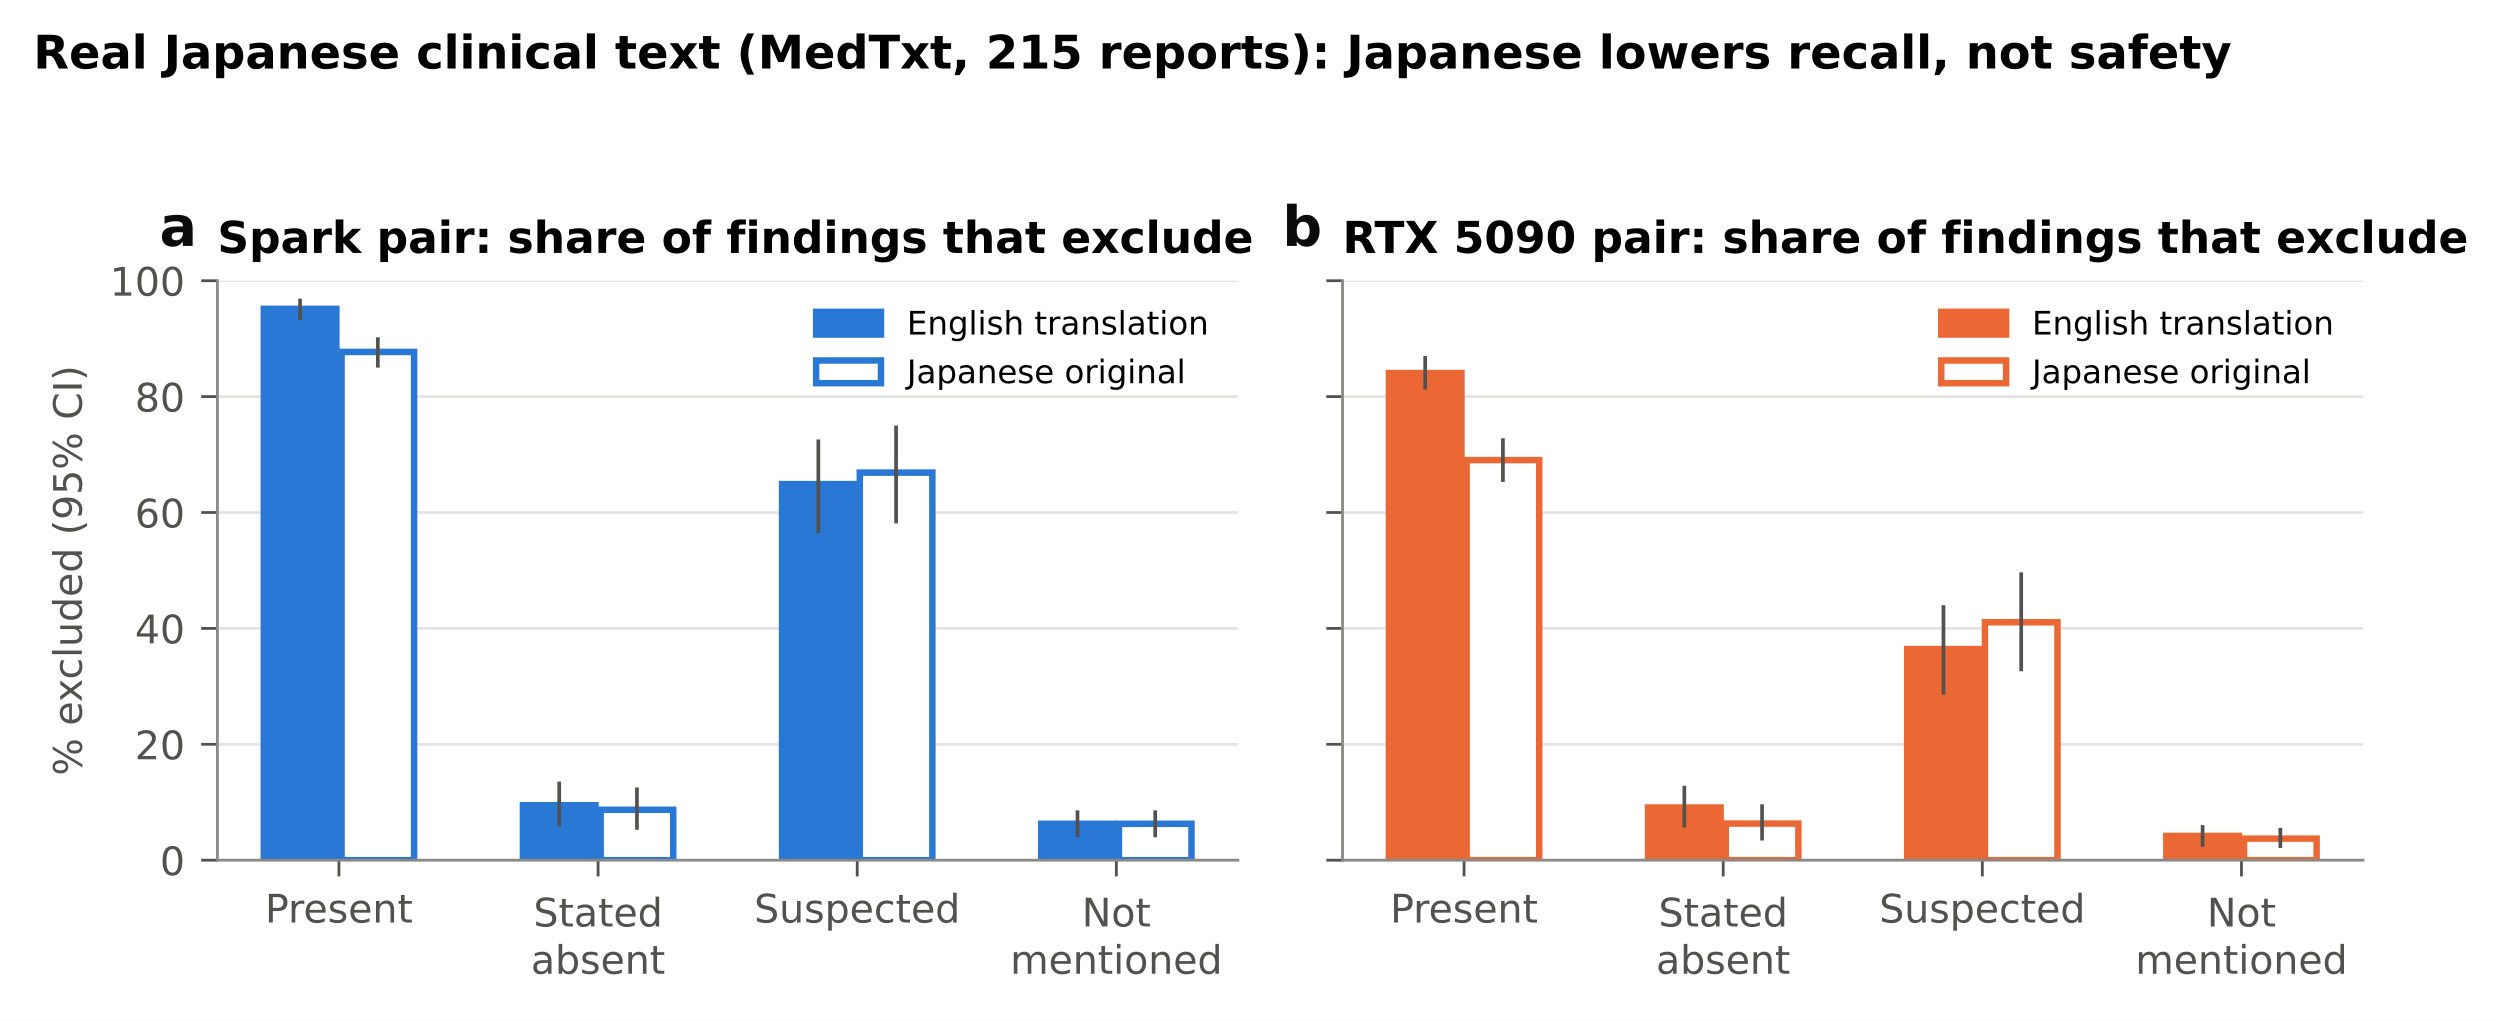
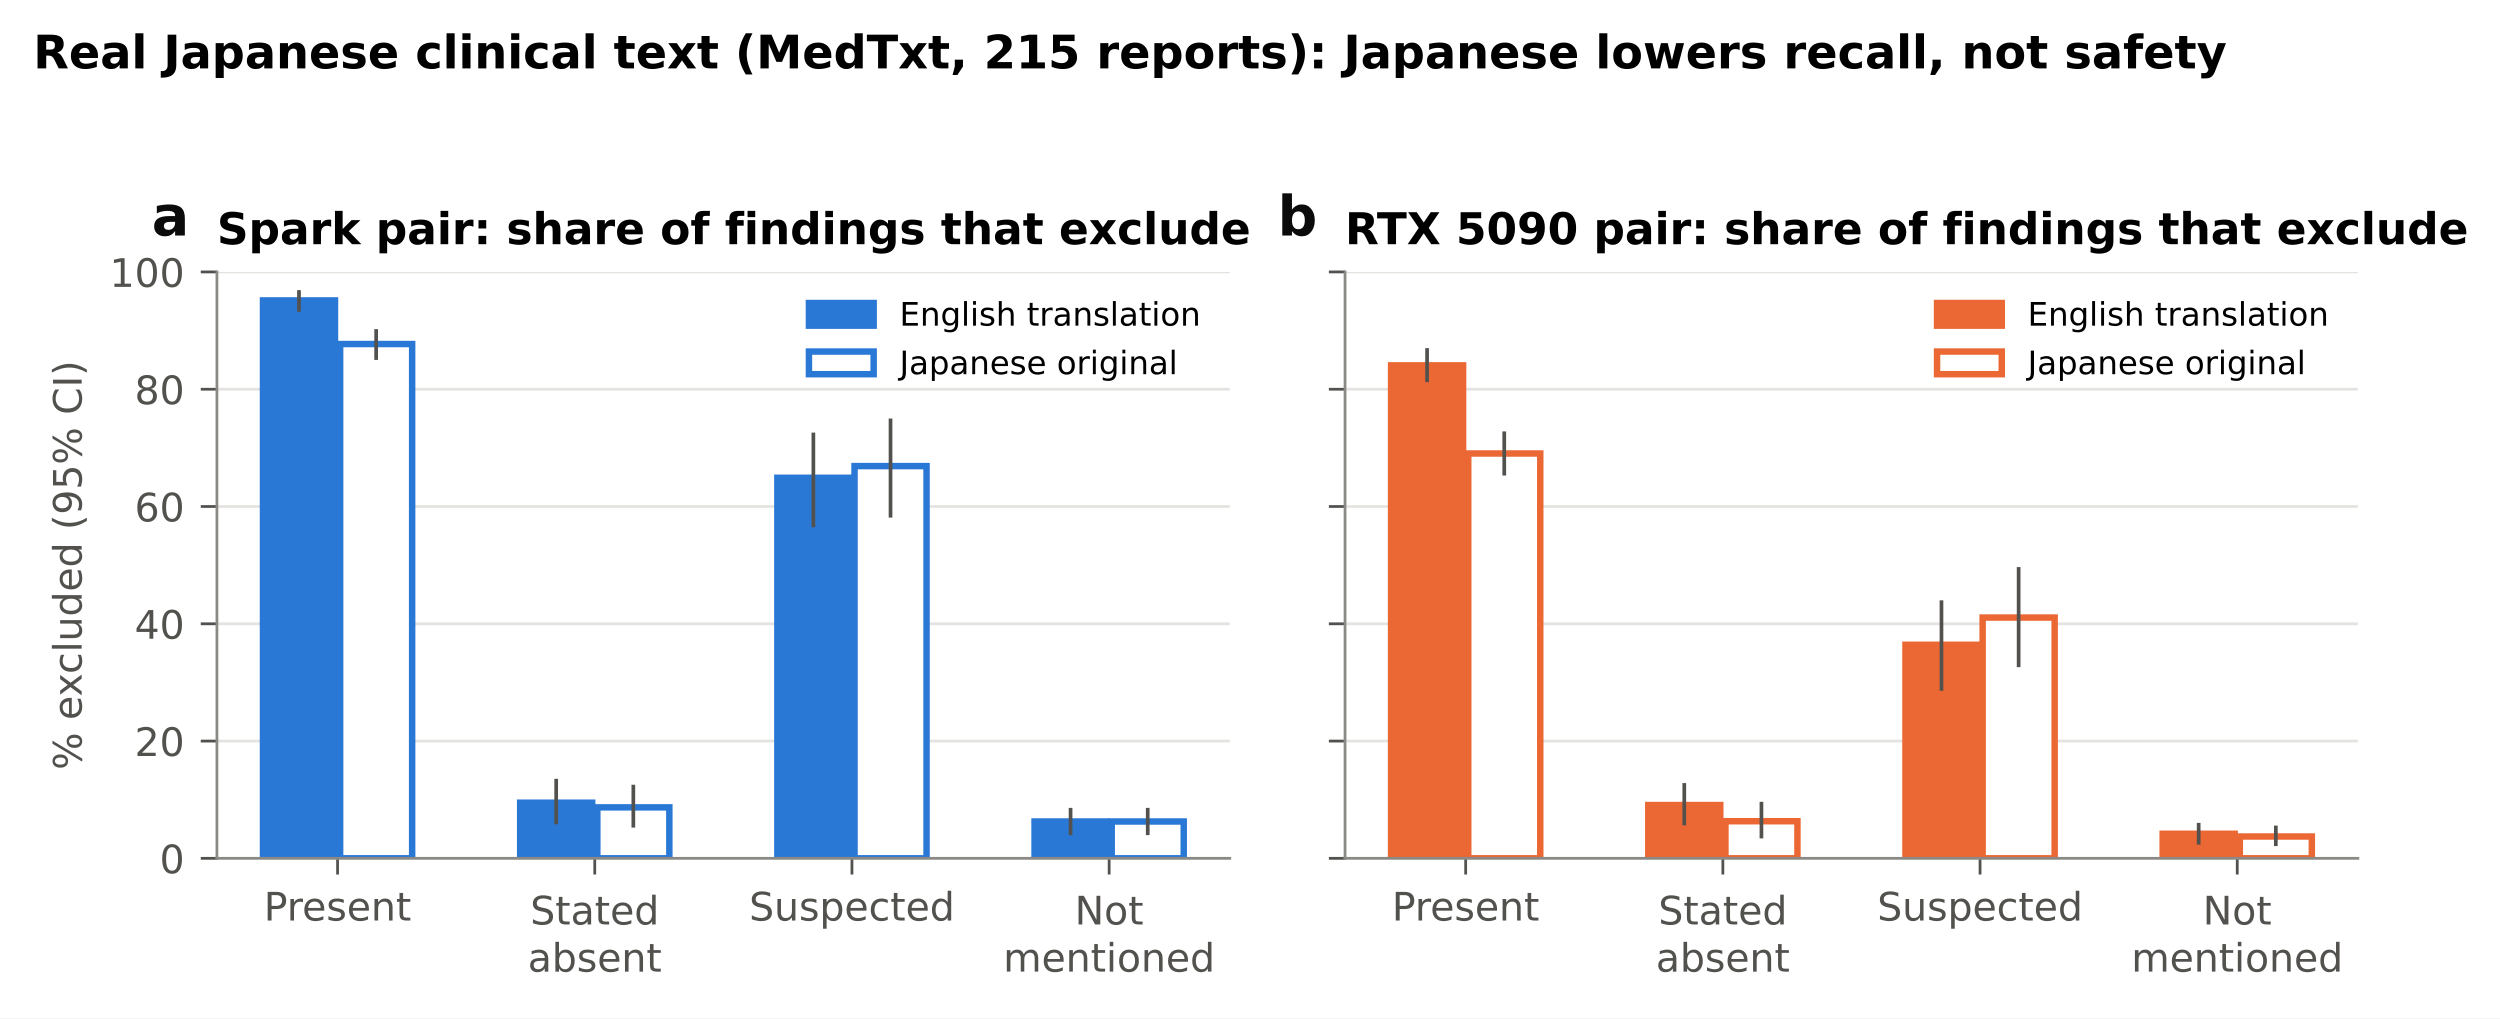
- <svg xmlns="http://www.w3.org/2000/svg" xmlns:xlink="http://www.w3.org/1999/xlink" width="539.646pt" height="220.285pt" viewBox="0 0 539.646 220.285" version="1.1">
+ <svg xmlns="http://www.w3.org/2000/svg" xmlns:xlink="http://www.w3.org/1999/xlink" width="540.82pt" height="220.285pt" viewBox="0 0 540.82 220.285" version="1.1">
  <defs>
    <style type="text/css">*{stroke-linejoin: round; stroke-linecap: butt}</style>
  </defs>
  <g id="figure_1">
    <g id="patch_1">
-       <path d="M 0 220.285  L 539.646 220.285  L 539.646 -0  L 0 -0  z " style="fill: #ffffff" />
+       <path d="M 0 220.285  L 540.82 220.285  L 540.82 -0  L 0 -0  z " style="fill: #ffffff" />
    </g>
    <g id="axes_1">
      <g id="patch_2">
-         <path d="M 46.93 185.681  L 267.208 185.681  L 267.208 60.594  L 46.93 60.594  z " style="fill: #ffffff" />
+         <path d="M 46.93 185.681  L 266.034 185.681  L 266.034 58.831  L 46.93 58.831  z " style="fill: #ffffff" />
      </g>
      <g id="matplotlib.axis_1">
        <g id="xtick_1">
          <g id="line2d_1">
            <defs>
-               <path id="mcacc2cd071" d="M 0 0  L 0 3.5  " style="stroke: #52514e; stroke-width: 0.6" />
+               <path id="m1b3a79b81f" d="M 0 0  L 0 3.5  " style="stroke: #52514e; stroke-width: 0.6" />
            </defs>
            <g>
-               <use xlink:href="#mcacc2cd071" x="73.164" y="185.681" style="fill: #52514e; stroke: #52514e; stroke-width: 0.6" />
+               <use xlink:href="#m1b3a79b81f" x="73.024" y="185.681" style="fill: #52514e; stroke: #52514e; stroke-width: 0.6" />
            </g>
          </g>
          <g id="text_1">
-             <text style="font-size: 8.5px; font-family: 'DejaVu Sans'; text-anchor: middle; fill: #52514e" x="73.164" y="199.139" transform="rotate(-0 73.16397 199.1387)">Present</text>
+             <text style="font-size: 8.5px; font-family: 'DejaVu Sans'; text-anchor: middle; fill: #52514e" x="73.024" y="199.139" transform="rotate(-0 73.02417 199.1387)">Present</text>
          </g>
        </g>
        <g id="xtick_2">
          <g id="line2d_2">
            <g>
-               <use xlink:href="#mcacc2cd071" x="129.1" y="185.681" style="fill: #52514e; stroke: #52514e; stroke-width: 0.6" />
+               <use xlink:href="#m1b3a79b81f" x="128.663" y="185.681" style="fill: #52514e; stroke: #52514e; stroke-width: 0.6" />
            </g>
          </g>
          <g id="text_2">
-             <text style="font-size: 8.5px; font-family: 'DejaVu Sans'; fill: #52514e" transform="translate(115.1525 199.9902)">Stated</text>
-             <text style="font-size: 8.5px; font-family: 'DejaVu Sans'; fill: #52514e" transform="translate(114.6093 210.1925)">absent</text>
+             <text style="font-size: 8.5px; font-family: 'DejaVu Sans'; fill: #52514e" transform="translate(114.7146 199.9902)">Stated</text>
+             <text style="font-size: 8.5px; font-family: 'DejaVu Sans'; fill: #52514e" transform="translate(114.1714 210.1925)">absent</text>
          </g>
        </g>
        <g id="xtick_3">
          <g id="line2d_3">
            <g>
-               <use xlink:href="#mcacc2cd071" x="185.037" y="185.681" style="fill: #52514e; stroke: #52514e; stroke-width: 0.6" />
+               <use xlink:href="#m1b3a79b81f" x="184.301" y="185.681" style="fill: #52514e; stroke: #52514e; stroke-width: 0.6" />
            </g>
          </g>
          <g id="text_3">
-             <text style="font-size: 8.5px; font-family: 'DejaVu Sans'; text-anchor: middle; fill: #52514e" x="185.037" y="199.139" transform="rotate(-0 185.037 199.1394)">Suspected</text>
+             <text style="font-size: 8.5px; font-family: 'DejaVu Sans'; text-anchor: middle; fill: #52514e" x="184.301" y="199.139" transform="rotate(-0 184.301 199.1394)">Suspected</text>
          </g>
        </g>
        <g id="xtick_4">
          <g id="line2d_4">
            <g>
-               <use xlink:href="#mcacc2cd071" x="240.973" y="185.681" style="fill: #52514e; stroke: #52514e; stroke-width: 0.6" />
+               <use xlink:href="#m1b3a79b81f" x="239.939" y="185.681" style="fill: #52514e; stroke: #52514e; stroke-width: 0.6" />
            </g>
          </g>
          <g id="text_4">
-             <text style="font-size: 8.5px; font-family: 'DejaVu Sans'; fill: #52514e" transform="translate(233.5273 199.9895)">Not</text>
-             <text style="font-size: 8.5px; font-family: 'DejaVu Sans'; fill: #52514e" transform="translate(218.0713 210.1918)">mentioned</text>
+             <text style="font-size: 8.5px; font-family: 'DejaVu Sans'; fill: #52514e" transform="translate(232.4933 199.9895)">Not</text>
+             <text style="font-size: 8.5px; font-family: 'DejaVu Sans'; fill: #52514e" transform="translate(217.0372 210.1918)">mentioned</text>
          </g>
        </g>
      </g>
      <g id="matplotlib.axis_2">
        <g id="ytick_1">
          <g id="line2d_5">
-             <path d="M 46.93 185.681  L 267.208 185.681  " clip-path="url(#p14bb6281ec)" style="fill: none; stroke: #e4e3df; stroke-width: 0.6; stroke-linecap: square" />
+             <path d="M 46.93 185.681  L 266.034 185.681  " clip-path="url(#p7177c9d119)" style="fill: none; stroke: #e4e3df; stroke-width: 0.6; stroke-linecap: square" />
          </g>
          <g id="line2d_6">
            <defs>
-               <path id="mfb41288c0d" d="M 0 0  L -3.5 0  " style="stroke: #52514e; stroke-width: 0.6" />
+               <path id="m4094c6ac54" d="M 0 0  L -3.5 0  " style="stroke: #52514e; stroke-width: 0.6" />
            </defs>
            <g>
-               <use xlink:href="#mfb41288c0d" x="46.93" y="185.681" style="fill: #52514e; stroke: #52514e; stroke-width: 0.6" />
+               <use xlink:href="#m4094c6ac54" x="46.93" y="185.681" style="fill: #52514e; stroke: #52514e; stroke-width: 0.6" />
            </g>
          </g>
          <g id="text_5">
            <text style="font-size: 8.5px; font-family: 'DejaVu Sans'; text-anchor: end; fill: #52514e" x="39.93" y="188.91" transform="rotate(-0 39.92975 188.9097)">0</text>
          </g>
        </g>
        <g id="ytick_2">
          <g id="line2d_7">
-             <path d="M 46.93 160.663  L 267.208 160.663  " clip-path="url(#p14bb6281ec)" style="fill: none; stroke: #e4e3df; stroke-width: 0.6; stroke-linecap: square" />
+             <path d="M 46.93 160.311  L 266.034 160.311  " clip-path="url(#p7177c9d119)" style="fill: none; stroke: #e4e3df; stroke-width: 0.6; stroke-linecap: square" />
          </g>
          <g id="line2d_8">
            <g>
-               <use xlink:href="#mfb41288c0d" x="46.93" y="160.663" style="fill: #52514e; stroke: #52514e; stroke-width: 0.6" />
+               <use xlink:href="#m4094c6ac54" x="46.93" y="160.311" style="fill: #52514e; stroke: #52514e; stroke-width: 0.6" />
            </g>
          </g>
          <g id="text_6">
-             <text style="font-size: 8.5px; font-family: 'DejaVu Sans'; text-anchor: end; fill: #52514e" x="39.93" y="163.892" transform="rotate(-0 39.92975 163.8924)">20</text>
+             <text style="font-size: 8.5px; font-family: 'DejaVu Sans'; text-anchor: end; fill: #52514e" x="39.93" y="163.54" transform="rotate(-0 39.92975 163.5397)">20</text>
          </g>
        </g>
        <g id="ytick_3">
          <g id="line2d_9">
-             <path d="M 46.93 135.646  L 267.208 135.646  " clip-path="url(#p14bb6281ec)" style="fill: none; stroke: #e4e3df; stroke-width: 0.6; stroke-linecap: square" />
+             <path d="M 46.93 134.941  L 266.034 134.941  " clip-path="url(#p7177c9d119)" style="fill: none; stroke: #e4e3df; stroke-width: 0.6; stroke-linecap: square" />
          </g>
          <g id="line2d_10">
            <g>
-               <use xlink:href="#mfb41288c0d" x="46.93" y="135.646" style="fill: #52514e; stroke: #52514e; stroke-width: 0.6" />
+               <use xlink:href="#m4094c6ac54" x="46.93" y="134.941" style="fill: #52514e; stroke: #52514e; stroke-width: 0.6" />
            </g>
          </g>
          <g id="text_7">
-             <text style="font-size: 8.5px; font-family: 'DejaVu Sans'; text-anchor: end; fill: #52514e" x="39.93" y="138.875" transform="rotate(-0 39.92975 138.8751)">40</text>
+             <text style="font-size: 8.5px; font-family: 'DejaVu Sans'; text-anchor: end; fill: #52514e" x="39.93" y="138.17" transform="rotate(-0 39.92975 138.1696)">40</text>
          </g>
        </g>
        <g id="ytick_4">
          <g id="line2d_11">
-             <path d="M 46.93 110.629  L 267.208 110.629  " clip-path="url(#p14bb6281ec)" style="fill: none; stroke: #e4e3df; stroke-width: 0.6; stroke-linecap: square" />
+             <path d="M 46.93 109.571  L 266.034 109.571  " clip-path="url(#p7177c9d119)" style="fill: none; stroke: #e4e3df; stroke-width: 0.6; stroke-linecap: square" />
          </g>
          <g id="line2d_12">
            <g>
-               <use xlink:href="#mfb41288c0d" x="46.93" y="110.629" style="fill: #52514e; stroke: #52514e; stroke-width: 0.6" />
+               <use xlink:href="#m4094c6ac54" x="46.93" y="109.571" style="fill: #52514e; stroke: #52514e; stroke-width: 0.6" />
            </g>
          </g>
          <g id="text_8">
-             <text style="font-size: 8.5px; font-family: 'DejaVu Sans'; text-anchor: end; fill: #52514e" x="39.93" y="113.858" transform="rotate(-0 39.92975 113.8579)">60</text>
+             <text style="font-size: 8.5px; font-family: 'DejaVu Sans'; text-anchor: end; fill: #52514e" x="39.93" y="112.8" transform="rotate(-0 39.92975 112.7996)">60</text>
          </g>
        </g>
        <g id="ytick_5">
          <g id="line2d_13">
-             <path d="M 46.93 85.612  L 267.208 85.612  " clip-path="url(#p14bb6281ec)" style="fill: none; stroke: #e4e3df; stroke-width: 0.6; stroke-linecap: square" />
+             <path d="M 46.93 84.201  L 266.034 84.201  " clip-path="url(#p7177c9d119)" style="fill: none; stroke: #e4e3df; stroke-width: 0.6; stroke-linecap: square" />
          </g>
          <g id="line2d_14">
            <g>
-               <use xlink:href="#mfb41288c0d" x="46.93" y="85.612" style="fill: #52514e; stroke: #52514e; stroke-width: 0.6" />
+               <use xlink:href="#m4094c6ac54" x="46.93" y="84.201" style="fill: #52514e; stroke: #52514e; stroke-width: 0.6" />
            </g>
          </g>
          <g id="text_9">
-             <text style="font-size: 8.5px; font-family: 'DejaVu Sans'; text-anchor: end; fill: #52514e" x="39.93" y="88.841" transform="rotate(-0 39.92975 88.84059)">80</text>
+             <text style="font-size: 8.5px; font-family: 'DejaVu Sans'; text-anchor: end; fill: #52514e" x="39.93" y="87.43" transform="rotate(-0 39.92975 87.42959)">80</text>
          </g>
        </g>
        <g id="ytick_6">
          <g id="line2d_15">
-             <path d="M 46.93 60.594  L 267.208 60.594  " clip-path="url(#p14bb6281ec)" style="fill: none; stroke: #e4e3df; stroke-width: 0.6; stroke-linecap: square" />
+             <path d="M 46.93 58.831  L 266.034 58.831  " clip-path="url(#p7177c9d119)" style="fill: none; stroke: #e4e3df; stroke-width: 0.6; stroke-linecap: square" />
          </g>
          <g id="line2d_16">
            <g>
-               <use xlink:href="#mfb41288c0d" x="46.93" y="60.594" style="fill: #52514e; stroke: #52514e; stroke-width: 0.6" />
+               <use xlink:href="#m4094c6ac54" x="46.93" y="58.831" style="fill: #52514e; stroke: #52514e; stroke-width: 0.6" />
            </g>
          </g>
          <g id="text_10">
-             <text style="font-size: 8.5px; font-family: 'DejaVu Sans'; text-anchor: end; fill: #52514e" x="39.93" y="63.823" transform="rotate(-0 39.92975 63.82331)">100</text>
+             <text style="font-size: 8.5px; font-family: 'DejaVu Sans'; text-anchor: end; fill: #52514e" x="39.93" y="62.06" transform="rotate(-0 39.92975 62.05957)">100</text>
          </g>
        </g>
        <g id="text_11">
-           <text style="font-size: 8.5px; font-family: 'DejaVu Sans'; text-anchor: middle; fill: #52514e" x="17.663" y="123.137" transform="rotate(-90 17.66338 123.1375)">% excluded (95% CI)</text>
+           <text style="font-size: 8.5px; font-family: 'DejaVu Sans'; text-anchor: middle; fill: #52514e" x="17.663" y="122.256" transform="rotate(-90 17.66338 122.2556)">% excluded (95% CI)</text>
        </g>
      </g>
      <g id="patch_3">
-         <path d="M 56.942 185.681  L 72.605 185.681  L 72.605 66.668  L 56.942 66.668  z " clip-path="url(#p14bb6281ec)" style="fill: #2a78d6; stroke: #2a78d6; stroke-width: 1.4; stroke-linejoin: miter" />
+         <path d="M 56.889 185.681  L 72.468 185.681  L 72.468 64.99  L 56.889 64.99  z " clip-path="url(#p7177c9d119)" style="fill: #2a78d6; stroke: #2a78d6; stroke-width: 1.4; stroke-linejoin: miter" />
      </g>
      <g id="patch_4">
-         <path d="M 112.879 185.681  L 128.541 185.681  L 128.541 173.815  L 112.879 173.815  z " clip-path="url(#p14bb6281ec)" style="fill: #2a78d6; stroke: #2a78d6; stroke-width: 1.4; stroke-linejoin: miter" />
+         <path d="M 112.527 185.681  L 128.106 185.681  L 128.106 173.647  L 112.527 173.647  z " clip-path="url(#p7177c9d119)" style="fill: #2a78d6; stroke: #2a78d6; stroke-width: 1.4; stroke-linejoin: miter" />
      </g>
      <g id="patch_5">
-         <path d="M 168.815 185.681  L 184.478 185.681  L 184.478 104.499  L 168.815 104.499  z " clip-path="url(#p14bb6281ec)" style="fill: #2a78d6; stroke: #2a78d6; stroke-width: 1.4; stroke-linejoin: miter" />
+         <path d="M 168.166 185.681  L 183.745 185.681  L 183.745 103.354  L 168.166 103.354  z " clip-path="url(#p7177c9d119)" style="fill: #2a78d6; stroke: #2a78d6; stroke-width: 1.4; stroke-linejoin: miter" />
      </g>
      <g id="patch_6">
-         <path d="M 224.752 185.681  L 240.414 185.681  L 240.414 177.826  L 224.752 177.826  z " clip-path="url(#p14bb6281ec)" style="fill: #2a78d6; stroke: #2a78d6; stroke-width: 1.4; stroke-linejoin: miter" />
+         <path d="M 223.804 185.681  L 239.383 185.681  L 239.383 177.716  L 223.804 177.716  z " clip-path="url(#p7177c9d119)" style="fill: #2a78d6; stroke: #2a78d6; stroke-width: 1.4; stroke-linejoin: miter" />
      </g>
      <g id="patch_7">
-         <path d="M 73.723 185.681  L 89.386 185.681  L 89.386 75.969  L 73.723 75.969  z " clip-path="url(#p14bb6281ec)" style="fill: #ffffff; stroke: #2a78d6; stroke-width: 1.4; stroke-linejoin: miter" />
+         <path d="M 73.581 185.681  L 89.159 185.681  L 89.159 74.422  L 73.581 74.422  z " clip-path="url(#p7177c9d119)" style="fill: #ffffff; stroke: #2a78d6; stroke-width: 1.4; stroke-linejoin: miter" />
      </g>
      <g id="patch_8">
-         <path d="M 129.66 185.681  L 145.322 185.681  L 145.322 174.804  L 129.66 174.804  z " clip-path="url(#p14bb6281ec)" style="fill: #ffffff; stroke: #2a78d6; stroke-width: 1.4; stroke-linejoin: miter" />
+         <path d="M 129.219 185.681  L 144.798 185.681  L 144.798 174.65  L 129.219 174.65  z " clip-path="url(#p7177c9d119)" style="fill: #ffffff; stroke: #2a78d6; stroke-width: 1.4; stroke-linejoin: miter" />
      </g>
      <g id="patch_9">
-         <path d="M 185.596 185.681  L 201.259 185.681  L 201.259 102.014  L 185.596 102.014  z " clip-path="url(#p14bb6281ec)" style="fill: #ffffff; stroke: #2a78d6; stroke-width: 1.4; stroke-linejoin: miter" />
+         <path d="M 184.857 185.681  L 200.436 185.681  L 200.436 100.834  L 184.857 100.834  z " clip-path="url(#p7177c9d119)" style="fill: #ffffff; stroke: #2a78d6; stroke-width: 1.4; stroke-linejoin: miter" />
      </g>
      <g id="patch_10">
-         <path d="M 241.533 185.681  L 257.195 185.681  L 257.195 177.826  L 241.533 177.826  z " clip-path="url(#p14bb6281ec)" style="fill: #ffffff; stroke: #2a78d6; stroke-width: 1.4; stroke-linejoin: miter" />
+         <path d="M 240.496 185.681  L 256.075 185.681  L 256.075 177.716  L 240.496 177.716  z " clip-path="url(#p7177c9d119)" style="fill: #ffffff; stroke: #2a78d6; stroke-width: 1.4; stroke-linejoin: miter" />
      </g>
      <g id="LineCollection_1">
-         <path d="M 64.773 69.091  L 64.773 64.474  " clip-path="url(#p14bb6281ec)" style="fill: none; stroke: #52514e; stroke-width: 0.8" />
-         <path d="M 120.71 178.408  L 120.71 168.712  " clip-path="url(#p14bb6281ec)" style="fill: none; stroke: #52514e; stroke-width: 0.8" />
-         <path d="M 176.646 115.054  L 176.646 94.865  " clip-path="url(#p14bb6281ec)" style="fill: none; stroke: #52514e; stroke-width: 0.8" />
-         <path d="M 232.583 180.735  L 232.583 174.917  " clip-path="url(#p14bb6281ec)" style="fill: none; stroke: #52514e; stroke-width: 0.8" />
+         <path d="M 64.678 67.448  L 64.678 62.765  " clip-path="url(#p7177c9d119)" style="fill: none; stroke: #52514e; stroke-width: 0.8" />
+         <path d="M 120.317 178.306  L 120.317 168.472  " clip-path="url(#p7177c9d119)" style="fill: none; stroke: #52514e; stroke-width: 0.8" />
+         <path d="M 175.955 114.058  L 175.955 93.584  " clip-path="url(#p7177c9d119)" style="fill: none; stroke: #52514e; stroke-width: 0.8" />
+         <path d="M 231.594 180.666  L 231.594 174.766  " clip-path="url(#p7177c9d119)" style="fill: none; stroke: #52514e; stroke-width: 0.8" />
      </g>
      <g id="LineCollection_2">
-         <path d="M 81.554 79.357  L 81.554 72.798  " clip-path="url(#p14bb6281ec)" style="fill: none; stroke: #52514e; stroke-width: 0.8" />
-         <path d="M 137.491 179.122  L 137.491 169.984  " clip-path="url(#p14bb6281ec)" style="fill: none; stroke: #52514e; stroke-width: 0.8" />
-         <path d="M 193.427 112.995  L 193.427 91.866  " clip-path="url(#p14bb6281ec)" style="fill: none; stroke: #52514e; stroke-width: 0.8" />
-         <path d="M 249.364 180.735  L 249.364 174.917  " clip-path="url(#p14bb6281ec)" style="fill: none; stroke: #52514e; stroke-width: 0.8" />
+         <path d="M 81.37 77.858  L 81.37 71.206  " clip-path="url(#p7177c9d119)" style="fill: none; stroke: #52514e; stroke-width: 0.8" />
+         <path d="M 137.008 179.029  L 137.008 169.762  " clip-path="url(#p7177c9d119)" style="fill: none; stroke: #52514e; stroke-width: 0.8" />
+         <path d="M 192.647 111.97  L 192.647 90.543  " clip-path="url(#p7177c9d119)" style="fill: none; stroke: #52514e; stroke-width: 0.8" />
+         <path d="M 248.285 180.666  L 248.285 174.766  " clip-path="url(#p7177c9d119)" style="fill: none; stroke: #52514e; stroke-width: 0.8" />
      </g>
      <g id="patch_11">
-         <path d="M 46.93 185.681  L 46.93 60.594  " style="fill: none; stroke: #8a8985; stroke-width: 0.6; stroke-linejoin: miter; stroke-linecap: square" />
+         <path d="M 46.93 185.681  L 46.93 58.831  " style="fill: none; stroke: #8a8985; stroke-width: 0.6; stroke-linejoin: miter; stroke-linecap: square" />
      </g>
      <g id="patch_12">
-         <path d="M 46.93 185.681  L 267.208 185.681  " style="fill: none; stroke: #8a8985; stroke-width: 0.6; stroke-linejoin: miter; stroke-linecap: square" />
+         <path d="M 46.93 185.681  L 266.034 185.681  " style="fill: none; stroke: #8a8985; stroke-width: 0.6; stroke-linejoin: miter; stroke-linecap: square" />
      </g>
      <g id="text_12">
-         <text style="font-weight: 700; font-size: 12px; font-family: 'DejaVu Sans'; text-anchor: end; fill: #0b0b0b" x="42.524" y="53.089" transform="rotate(-0 42.52419 53.08913)">a</text>
+         <text style="font-weight: 700; font-size: 12px; font-family: 'DejaVu Sans'; text-anchor: end; fill: #0b0b0b" x="40.93" y="50.948" transform="rotate(-0 40.92975 50.94775)">a</text>
      </g>
      <g id="text_13">
-         <text style="font-weight: 700; font-size: 9.5px; font-family: 'DejaVu Sans'; text-anchor: start" x="46.93" y="54.594" transform="rotate(-0 46.92975 54.59431)">Spark pair: share of findings that exclude</text>
+         <text style="font-weight: 700; font-size: 9.5px; font-family: 'DejaVu Sans'; text-anchor: start" x="46.93" y="52.831" transform="rotate(-0 46.92975 52.83056)">Spark pair: share of findings that exclude</text>
      </g>
      <g id="legend_1">
        <g id="patch_13">
-           <path d="M 176.17 72.213  L 190.17 72.213  L 190.17 67.313  L 176.17 67.313  z " style="fill: #2a78d6; stroke: #2a78d6; stroke-width: 1.4; stroke-linejoin: miter" />
+           <path d="M 174.997 70.449  L 188.997 70.449  L 188.997 65.549  L 174.997 65.549  z " style="fill: #2a78d6; stroke: #2a78d6; stroke-width: 1.4; stroke-linejoin: miter" />
        </g>
        <g id="text_14">
-           <text style="font-size: 7px; font-family: 'DejaVu Sans'; text-anchor: start" x="195.77" y="72.213" transform="rotate(-0 195.7705 72.21322)">English translation</text>
+           <text style="font-size: 7px; font-family: 'DejaVu Sans'; text-anchor: start" x="194.597" y="70.449" transform="rotate(-0 194.5967 70.44947)">English translation</text>
        </g>
        <g id="patch_14">
-           <path d="M 176.17 82.714  L 190.17 82.714  L 190.17 77.814  L 176.17 77.814  z " style="fill: #ffffff; stroke: #2a78d6; stroke-width: 1.4; stroke-linejoin: miter" />
+           <path d="M 174.997 80.95  L 188.997 80.95  L 188.997 76.05  L 174.997 76.05  z " style="fill: #ffffff; stroke: #2a78d6; stroke-width: 1.4; stroke-linejoin: miter" />
        </g>
        <g id="text_15">
-           <text style="font-size: 7px; font-family: 'DejaVu Sans'; text-anchor: start" x="195.77" y="82.714" transform="rotate(-0 195.7705 82.71376)">Japanese original</text>
+           <text style="font-size: 7px; font-family: 'DejaVu Sans'; text-anchor: start" x="194.597" y="80.95" transform="rotate(-0 194.5967 80.95002)">Japanese original</text>
        </g>
      </g>
    </g>
    <g id="axes_2">
      <g id="patch_15">
-         <path d="M 289.797 185.681  L 510.074 185.681  L 510.074 60.594  L 289.797 60.594  z " style="fill: #ffffff" />
+         <path d="M 290.97 185.681  L 510.074 185.681  L 510.074 58.831  L 290.97 58.831  z " style="fill: #ffffff" />
      </g>
      <g id="matplotlib.axis_3">
        <g id="xtick_5">
          <g id="line2d_17">
            <g>
-               <use xlink:href="#mcacc2cd071" x="316.031" y="185.681" style="fill: #52514e; stroke: #52514e; stroke-width: 0.6" />
+               <use xlink:href="#m1b3a79b81f" x="317.065" y="185.681" style="fill: #52514e; stroke: #52514e; stroke-width: 0.6" />
            </g>
          </g>
          <g id="text_16">
-             <text style="font-size: 8.5px; font-family: 'DejaVu Sans'; text-anchor: middle; fill: #52514e" x="316.031" y="199.139" transform="rotate(-0 316.0308 199.1387)">Present</text>
+             <text style="font-size: 8.5px; font-family: 'DejaVu Sans'; text-anchor: middle; fill: #52514e" x="317.065" y="199.139" transform="rotate(-0 317.0648 199.1387)">Present</text>
          </g>
        </g>
        <g id="xtick_6">
          <g id="line2d_18">
            <g>
-               <use xlink:href="#mcacc2cd071" x="371.967" y="185.681" style="fill: #52514e; stroke: #52514e; stroke-width: 0.6" />
+               <use xlink:href="#m1b3a79b81f" x="372.703" y="185.681" style="fill: #52514e; stroke: #52514e; stroke-width: 0.6" />
            </g>
          </g>
          <g id="text_17">
-             <text style="font-size: 8.5px; font-family: 'DejaVu Sans'; fill: #52514e" transform="translate(358.0193 199.9902)">Stated</text>
-             <text style="font-size: 8.5px; font-family: 'DejaVu Sans'; fill: #52514e" transform="translate(357.4761 210.1925)">absent</text>
+             <text style="font-size: 8.5px; font-family: 'DejaVu Sans'; fill: #52514e" transform="translate(358.7552 199.9902)">Stated</text>
+             <text style="font-size: 8.5px; font-family: 'DejaVu Sans'; fill: #52514e" transform="translate(358.212 210.1925)">absent</text>
          </g>
        </g>
        <g id="xtick_7">
          <g id="line2d_19">
            <g>
-               <use xlink:href="#mcacc2cd071" x="427.904" y="185.681" style="fill: #52514e; stroke: #52514e; stroke-width: 0.6" />
+               <use xlink:href="#m1b3a79b81f" x="428.342" y="185.681" style="fill: #52514e; stroke: #52514e; stroke-width: 0.6" />
            </g>
          </g>
          <g id="text_18">
-             <text style="font-size: 8.5px; font-family: 'DejaVu Sans'; text-anchor: middle; fill: #52514e" x="427.904" y="199.139" transform="rotate(-0 427.9038 199.1394)">Suspected</text>
+             <text style="font-size: 8.5px; font-family: 'DejaVu Sans'; text-anchor: middle; fill: #52514e" x="428.342" y="199.139" transform="rotate(-0 428.3416 199.1394)">Suspected</text>
          </g>
        </g>
        <g id="xtick_8">
          <g id="line2d_20">
            <g>
-               <use xlink:href="#mcacc2cd071" x="483.84" y="185.681" style="fill: #52514e; stroke: #52514e; stroke-width: 0.6" />
+               <use xlink:href="#m1b3a79b81f" x="483.98" y="185.681" style="fill: #52514e; stroke: #52514e; stroke-width: 0.6" />
            </g>
          </g>
          <g id="text_19">
-             <text style="font-size: 8.5px; font-family: 'DejaVu Sans'; fill: #52514e" transform="translate(476.3941 199.9895)">Not</text>
-             <text style="font-size: 8.5px; font-family: 'DejaVu Sans'; fill: #52514e" transform="translate(460.9381 210.1918)">mentioned</text>
+             <text style="font-size: 8.5px; font-family: 'DejaVu Sans'; fill: #52514e" transform="translate(476.5339 199.9895)">Not</text>
+             <text style="font-size: 8.5px; font-family: 'DejaVu Sans'; fill: #52514e" transform="translate(461.0779 210.1918)">mentioned</text>
          </g>
        </g>
      </g>
      <g id="matplotlib.axis_4">
        <g id="ytick_7">
          <g id="line2d_21">
-             <path d="M 289.797 185.681  L 510.074 185.681  " clip-path="url(#p6c1d785488)" style="fill: none; stroke: #e4e3df; stroke-width: 0.6; stroke-linecap: square" />
+             <path d="M 290.97 185.681  L 510.074 185.681  " clip-path="url(#p3948b570c8)" style="fill: none; stroke: #e4e3df; stroke-width: 0.6; stroke-linecap: square" />
          </g>
          <g id="line2d_22">
            <g>
-               <use xlink:href="#mfb41288c0d" x="289.797" y="185.681" style="fill: #52514e; stroke: #52514e; stroke-width: 0.6" />
+               <use xlink:href="#m4094c6ac54" x="290.97" y="185.681" style="fill: #52514e; stroke: #52514e; stroke-width: 0.6" />
            </g>
          </g>
        </g>
        <g id="ytick_8">
          <g id="line2d_23">
-             <path d="M 289.797 160.663  L 510.074 160.663  " clip-path="url(#p6c1d785488)" style="fill: none; stroke: #e4e3df; stroke-width: 0.6; stroke-linecap: square" />
+             <path d="M 290.97 160.311  L 510.074 160.311  " clip-path="url(#p3948b570c8)" style="fill: none; stroke: #e4e3df; stroke-width: 0.6; stroke-linecap: square" />
          </g>
          <g id="line2d_24">
            <g>
-               <use xlink:href="#mfb41288c0d" x="289.797" y="160.663" style="fill: #52514e; stroke: #52514e; stroke-width: 0.6" />
+               <use xlink:href="#m4094c6ac54" x="290.97" y="160.311" style="fill: #52514e; stroke: #52514e; stroke-width: 0.6" />
            </g>
          </g>
        </g>
        <g id="ytick_9">
          <g id="line2d_25">
-             <path d="M 289.797 135.646  L 510.074 135.646  " clip-path="url(#p6c1d785488)" style="fill: none; stroke: #e4e3df; stroke-width: 0.6; stroke-linecap: square" />
+             <path d="M 290.97 134.941  L 510.074 134.941  " clip-path="url(#p3948b570c8)" style="fill: none; stroke: #e4e3df; stroke-width: 0.6; stroke-linecap: square" />
          </g>
          <g id="line2d_26">
            <g>
-               <use xlink:href="#mfb41288c0d" x="289.797" y="135.646" style="fill: #52514e; stroke: #52514e; stroke-width: 0.6" />
+               <use xlink:href="#m4094c6ac54" x="290.97" y="134.941" style="fill: #52514e; stroke: #52514e; stroke-width: 0.6" />
            </g>
          </g>
        </g>
        <g id="ytick_10">
          <g id="line2d_27">
-             <path d="M 289.797 110.629  L 510.074 110.629  " clip-path="url(#p6c1d785488)" style="fill: none; stroke: #e4e3df; stroke-width: 0.6; stroke-linecap: square" />
+             <path d="M 290.97 109.571  L 510.074 109.571  " clip-path="url(#p3948b570c8)" style="fill: none; stroke: #e4e3df; stroke-width: 0.6; stroke-linecap: square" />
          </g>
          <g id="line2d_28">
            <g>
-               <use xlink:href="#mfb41288c0d" x="289.797" y="110.629" style="fill: #52514e; stroke: #52514e; stroke-width: 0.6" />
+               <use xlink:href="#m4094c6ac54" x="290.97" y="109.571" style="fill: #52514e; stroke: #52514e; stroke-width: 0.6" />
            </g>
          </g>
        </g>
        <g id="ytick_11">
          <g id="line2d_29">
-             <path d="M 289.797 85.612  L 510.074 85.612  " clip-path="url(#p6c1d785488)" style="fill: none; stroke: #e4e3df; stroke-width: 0.6; stroke-linecap: square" />
+             <path d="M 290.97 84.201  L 510.074 84.201  " clip-path="url(#p3948b570c8)" style="fill: none; stroke: #e4e3df; stroke-width: 0.6; stroke-linecap: square" />
          </g>
          <g id="line2d_30">
            <g>
-               <use xlink:href="#mfb41288c0d" x="289.797" y="85.612" style="fill: #52514e; stroke: #52514e; stroke-width: 0.6" />
+               <use xlink:href="#m4094c6ac54" x="290.97" y="84.201" style="fill: #52514e; stroke: #52514e; stroke-width: 0.6" />
            </g>
          </g>
        </g>
        <g id="ytick_12">
          <g id="line2d_31">
-             <path d="M 289.797 60.594  L 510.074 60.594  " clip-path="url(#p6c1d785488)" style="fill: none; stroke: #e4e3df; stroke-width: 0.6; stroke-linecap: square" />
+             <path d="M 290.97 58.831  L 510.074 58.831  " clip-path="url(#p3948b570c8)" style="fill: none; stroke: #e4e3df; stroke-width: 0.6; stroke-linecap: square" />
          </g>
          <g id="line2d_32">
            <g>
-               <use xlink:href="#mfb41288c0d" x="289.797" y="60.594" style="fill: #52514e; stroke: #52514e; stroke-width: 0.6" />
+               <use xlink:href="#m4094c6ac54" x="290.97" y="58.831" style="fill: #52514e; stroke: #52514e; stroke-width: 0.6" />
            </g>
          </g>
        </g>
      </g>
      <g id="patch_16">
-         <path d="M 299.809 185.681  L 315.471 185.681  L 315.471 80.525  L 299.809 80.525  z " clip-path="url(#p6c1d785488)" style="fill: #eb6834; stroke: #eb6834; stroke-width: 1.4; stroke-linejoin: miter" />
+         <path d="M 300.93 185.681  L 316.508 185.681  L 316.508 79.042  L 300.93 79.042  z " clip-path="url(#p3948b570c8)" style="fill: #eb6834; stroke: #eb6834; stroke-width: 1.4; stroke-linejoin: miter" />
      </g>
      <g id="patch_17">
-         <path d="M 355.746 185.681  L 371.408 185.681  L 371.408 174.309  L 355.746 174.309  z " clip-path="url(#p6c1d785488)" style="fill: #eb6834; stroke: #eb6834; stroke-width: 1.4; stroke-linejoin: miter" />
+         <path d="M 356.568 185.681  L 372.147 185.681  L 372.147 174.149  L 356.568 174.149  z " clip-path="url(#p3948b570c8)" style="fill: #eb6834; stroke: #eb6834; stroke-width: 1.4; stroke-linejoin: miter" />
      </g>
      <g id="patch_18">
-         <path d="M 411.682 185.681  L 427.344 185.681  L 427.344 140.119  L 411.682 140.119  z " clip-path="url(#p6c1d785488)" style="fill: #eb6834; stroke: #eb6834; stroke-width: 1.4; stroke-linejoin: miter" />
+         <path d="M 412.206 185.681  L 427.785 185.681  L 427.785 139.477  L 412.206 139.477  z " clip-path="url(#p3948b570c8)" style="fill: #eb6834; stroke: #eb6834; stroke-width: 1.4; stroke-linejoin: miter" />
      </g>
      <g id="patch_19">
-         <path d="M 467.619 185.681  L 483.281 185.681  L 483.281 180.445  L 467.619 180.445  z " clip-path="url(#p6c1d785488)" style="fill: #eb6834; stroke: #eb6834; stroke-width: 1.4; stroke-linejoin: miter" />
+         <path d="M 467.845 185.681  L 483.424 185.681  L 483.424 180.371  L 467.845 180.371  z " clip-path="url(#p3948b570c8)" style="fill: #eb6834; stroke: #eb6834; stroke-width: 1.4; stroke-linejoin: miter" />
      </g>
      <g id="patch_20">
-         <path d="M 316.59 185.681  L 332.252 185.681  L 332.252 99.316  L 316.59 99.316  z " clip-path="url(#p6c1d785488)" style="fill: #ffffff; stroke: #eb6834; stroke-width: 1.4; stroke-linejoin: miter" />
+         <path d="M 317.621 185.681  L 333.2 185.681  L 333.2 98.098  L 317.621 98.098  z " clip-path="url(#p3948b570c8)" style="fill: #ffffff; stroke: #eb6834; stroke-width: 1.4; stroke-linejoin: miter" />
      </g>
      <g id="patch_21">
-         <path d="M 372.527 185.681  L 388.189 185.681  L 388.189 177.77  L 372.527 177.77  z " clip-path="url(#p6c1d785488)" style="fill: #ffffff; stroke: #eb6834; stroke-width: 1.4; stroke-linejoin: miter" />
+         <path d="M 373.26 185.681  L 388.838 185.681  L 388.838 177.659  L 373.26 177.659  z " clip-path="url(#p3948b570c8)" style="fill: #ffffff; stroke: #eb6834; stroke-width: 1.4; stroke-linejoin: miter" />
      </g>
      <g id="patch_22">
-         <path d="M 428.463 185.681  L 444.125 185.681  L 444.125 134.321  L 428.463 134.321  z " clip-path="url(#p6c1d785488)" style="fill: #ffffff; stroke: #eb6834; stroke-width: 1.4; stroke-linejoin: miter" />
+         <path d="M 428.898 185.681  L 444.477 185.681  L 444.477 133.597  L 428.898 133.597  z " clip-path="url(#p3948b570c8)" style="fill: #ffffff; stroke: #eb6834; stroke-width: 1.4; stroke-linejoin: miter" />
      </g>
      <g id="patch_23">
-         <path d="M 484.4 185.681  L 500.062 185.681  L 500.062 181.026  L 484.4 181.026  z " clip-path="url(#p6c1d785488)" style="fill: #ffffff; stroke: #eb6834; stroke-width: 1.4; stroke-linejoin: miter" />
+         <path d="M 484.536 185.681  L 500.115 185.681  L 500.115 180.961  L 484.536 180.961  z " clip-path="url(#p3948b570c8)" style="fill: #ffffff; stroke: #eb6834; stroke-width: 1.4; stroke-linejoin: miter" />
      </g>
      <g id="LineCollection_3">
-         <path d="M 307.64 84.097  L 307.64 76.848  " clip-path="url(#p6c1d785488)" style="fill: none; stroke: #52514e; stroke-width: 0.8" />
-         <path d="M 363.577 178.648  L 363.577 169.619  " clip-path="url(#p6c1d785488)" style="fill: none; stroke: #52514e; stroke-width: 0.8" />
-         <path d="M 419.513 149.942  L 419.513 130.643  " clip-path="url(#p6c1d785488)" style="fill: none; stroke: #52514e; stroke-width: 0.8" />
-         <path d="M 475.45 182.772  L 475.45 178.117  " clip-path="url(#p6c1d785488)" style="fill: none; stroke: #52514e; stroke-width: 0.8" />
+         <path d="M 308.719 82.664  L 308.719 75.314  " clip-path="url(#p3948b570c8)" style="fill: none; stroke: #52514e; stroke-width: 0.8" />
+         <path d="M 364.357 178.549  L 364.357 169.393  " clip-path="url(#p3948b570c8)" style="fill: none; stroke: #52514e; stroke-width: 0.8" />
+         <path d="M 419.996 149.438  L 419.996 129.867  " clip-path="url(#p3948b570c8)" style="fill: none; stroke: #52514e; stroke-width: 0.8" />
+         <path d="M 475.634 182.731  L 475.634 178.011  " clip-path="url(#p3948b570c8)" style="fill: none; stroke: #52514e; stroke-width: 0.8" />
      </g>
      <g id="LineCollection_4">
-         <path d="M 324.421 104.025  L 324.421 94.609  " clip-path="url(#p6c1d785488)" style="fill: none; stroke: #52514e; stroke-width: 0.8" />
-         <path d="M 380.358 181.432  L 380.358 173.624  " clip-path="url(#p6c1d785488)" style="fill: none; stroke: #52514e; stroke-width: 0.8" />
-         <path d="M 436.294 144.892  L 436.294 123.546  " clip-path="url(#p6c1d785488)" style="fill: none; stroke: #52514e; stroke-width: 0.8" />
-         <path d="M 492.231 183.063  L 492.231 178.699  " clip-path="url(#p6c1d785488)" style="fill: none; stroke: #52514e; stroke-width: 0.8" />
+         <path d="M 325.411 102.873  L 325.411 93.325  " clip-path="url(#p3948b570c8)" style="fill: none; stroke: #52514e; stroke-width: 0.8" />
+         <path d="M 381.049 181.373  L 381.049 173.454  " clip-path="url(#p3948b570c8)" style="fill: none; stroke: #52514e; stroke-width: 0.8" />
+         <path d="M 436.687 144.317  L 436.687 122.67  " clip-path="url(#p3948b570c8)" style="fill: none; stroke: #52514e; stroke-width: 0.8" />
+         <path d="M 492.326 183.026  L 492.326 178.601  " clip-path="url(#p3948b570c8)" style="fill: none; stroke: #52514e; stroke-width: 0.8" />
      </g>
      <g id="patch_24">
-         <path d="M 289.797 185.681  L 289.797 60.594  " style="fill: none; stroke: #8a8985; stroke-width: 0.6; stroke-linejoin: miter; stroke-linecap: square" />
+         <path d="M 290.97 185.681  L 290.97 58.831  " style="fill: none; stroke: #8a8985; stroke-width: 0.6; stroke-linejoin: miter; stroke-linecap: square" />
      </g>
      <g id="patch_25">
-         <path d="M 289.797 185.681  L 510.074 185.681  " style="fill: none; stroke: #8a8985; stroke-width: 0.6; stroke-linejoin: miter; stroke-linecap: square" />
+         <path d="M 290.97 185.681  L 510.074 185.681  " style="fill: none; stroke: #8a8985; stroke-width: 0.6; stroke-linejoin: miter; stroke-linecap: square" />
      </g>
      <g id="text_20">
-         <text style="font-weight: 700; font-size: 12px; font-family: 'DejaVu Sans'; text-anchor: end; fill: #0b0b0b" x="285.391" y="53.089" transform="rotate(-0 285.391 53.08913)">b</text>
+         <text style="font-weight: 700; font-size: 12px; font-family: 'DejaVu Sans'; text-anchor: end; fill: #0b0b0b" x="284.97" y="50.948" transform="rotate(-0 284.9704 50.94775)">b</text>
      </g>
      <g id="text_21">
-         <text style="font-weight: 700; font-size: 9.5px; font-family: 'DejaVu Sans'; text-anchor: start" x="289.797" y="54.594" transform="rotate(-0 289.7966 54.59431)">RTX 5090 pair: share of findings that exclude</text>
+         <text style="font-weight: 700; font-size: 9.5px; font-family: 'DejaVu Sans'; text-anchor: start" x="290.97" y="52.831" transform="rotate(-0 290.9704 52.83056)">RTX 5090 pair: share of findings that exclude</text>
      </g>
      <g id="legend_2">
        <g id="patch_26">
-           <path d="M 419.037 72.213  L 433.037 72.213  L 433.037 67.313  L 419.037 67.313  z " style="fill: #eb6834; stroke: #eb6834; stroke-width: 1.4; stroke-linejoin: miter" />
+           <path d="M 419.037 70.449  L 433.037 70.449  L 433.037 65.549  L 419.037 65.549  z " style="fill: #eb6834; stroke: #eb6834; stroke-width: 1.4; stroke-linejoin: miter" />
        </g>
        <g id="text_22">
-           <text style="font-size: 7px; font-family: 'DejaVu Sans'; text-anchor: start" x="438.637" y="72.213" transform="rotate(-0 438.6373 72.21322)">English translation</text>
+           <text style="font-size: 7px; font-family: 'DejaVu Sans'; text-anchor: start" x="438.637" y="70.449" transform="rotate(-0 438.6373 70.44947)">English translation</text>
        </g>
        <g id="patch_27">
-           <path d="M 419.037 82.714  L 433.037 82.714  L 433.037 77.814  L 419.037 77.814  z " style="fill: #ffffff; stroke: #eb6834; stroke-width: 1.4; stroke-linejoin: miter" />
+           <path d="M 419.037 80.95  L 433.037 80.95  L 433.037 76.05  L 419.037 76.05  z " style="fill: #ffffff; stroke: #eb6834; stroke-width: 1.4; stroke-linejoin: miter" />
        </g>
        <g id="text_23">
-           <text style="font-size: 7px; font-family: 'DejaVu Sans'; text-anchor: start" x="438.637" y="82.714" transform="rotate(-0 438.6373 82.71376)">Japanese original</text>
+           <text style="font-size: 7px; font-family: 'DejaVu Sans'; text-anchor: start" x="438.637" y="80.95" transform="rotate(-0 438.6373 80.95002)">Japanese original</text>
        </g>
      </g>
    </g>
    <g id="text_24">
      <text style="font-weight: 700; font-size: 10px; font-family: 'DejaVu Sans'; text-anchor: start" x="7.2" y="14.798" transform="rotate(-0 7.2 14.79844)">Real Japanese clinical text (MedTxt, 215 reports): Japanese lowers recall, not safety</text>
    </g>
  </g>
  <defs>
-     <clipPath id="p14bb6281ec">
-       <rect x="46.93" y="60.594" width="220.278" height="125.086" />
+     <clipPath id="p7177c9d119">
+       <rect x="46.93" y="58.831" width="219.104" height="126.85" />
    </clipPath>
-     <clipPath id="p6c1d785488">
-       <rect x="289.797" y="60.594" width="220.278" height="125.086" />
+     <clipPath id="p3948b570c8">
+       <rect x="290.97" y="58.831" width="219.104" height="126.85" />
    </clipPath>
  </defs>
</svg>
